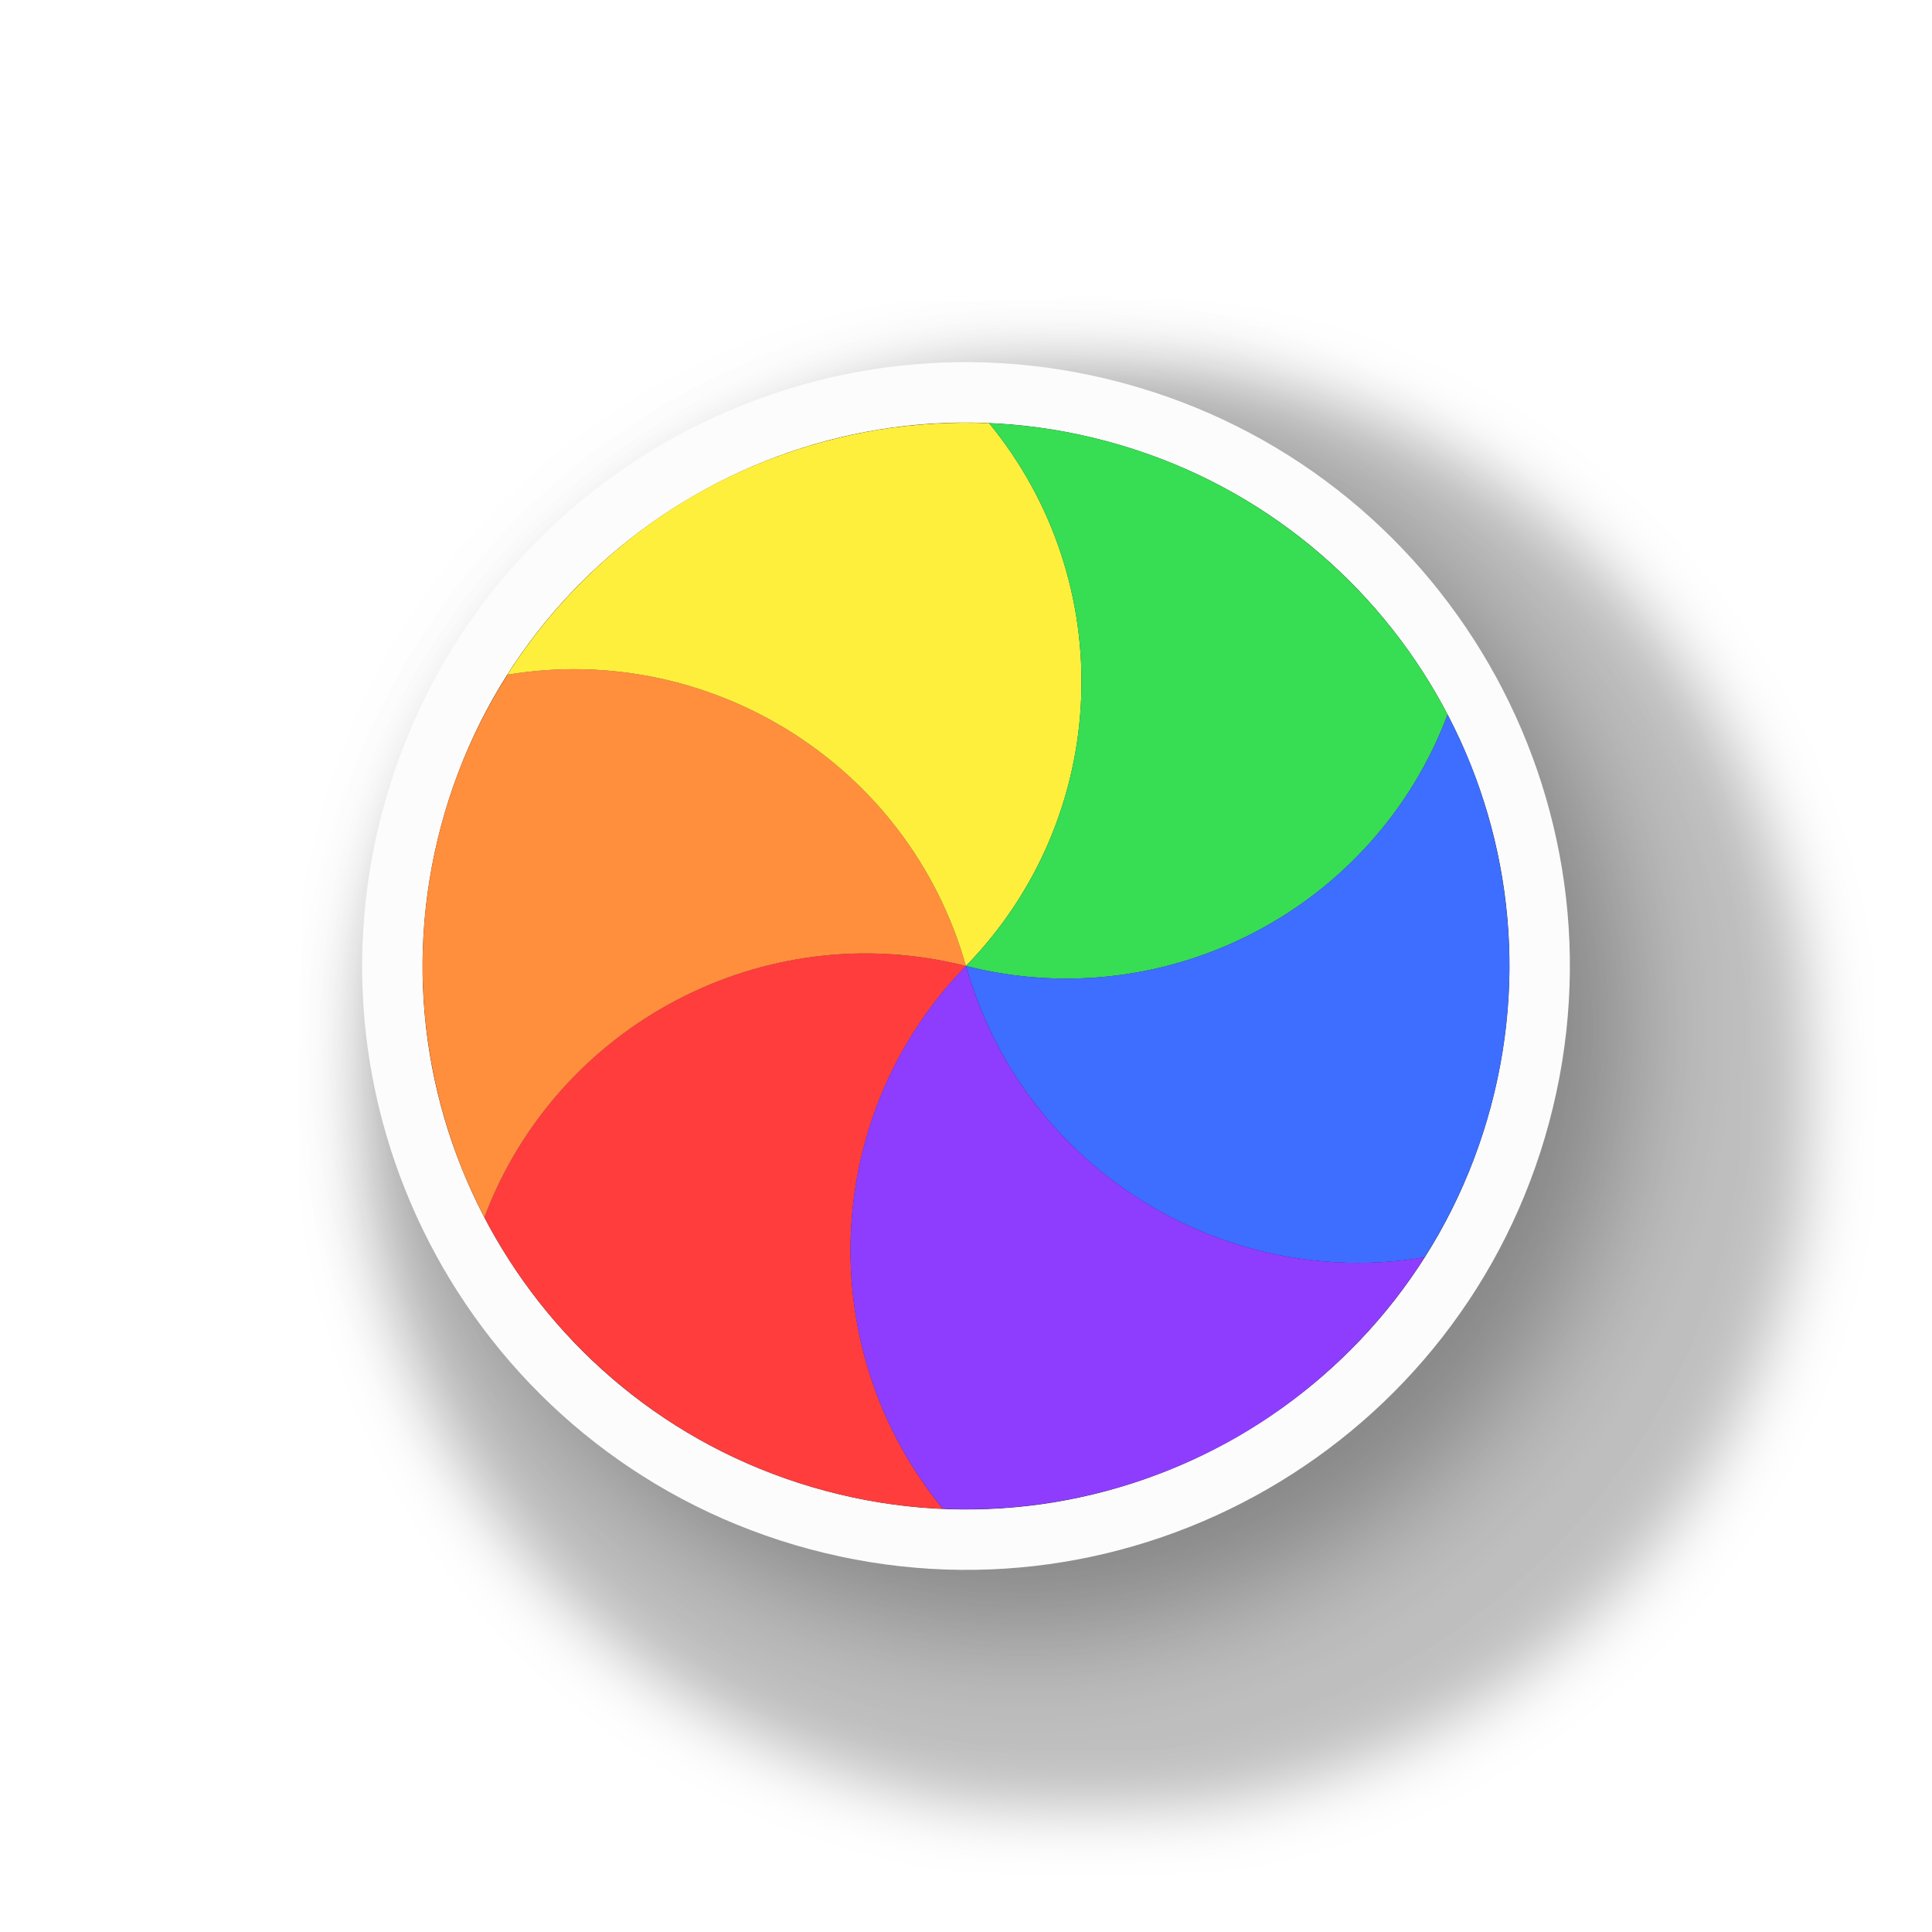
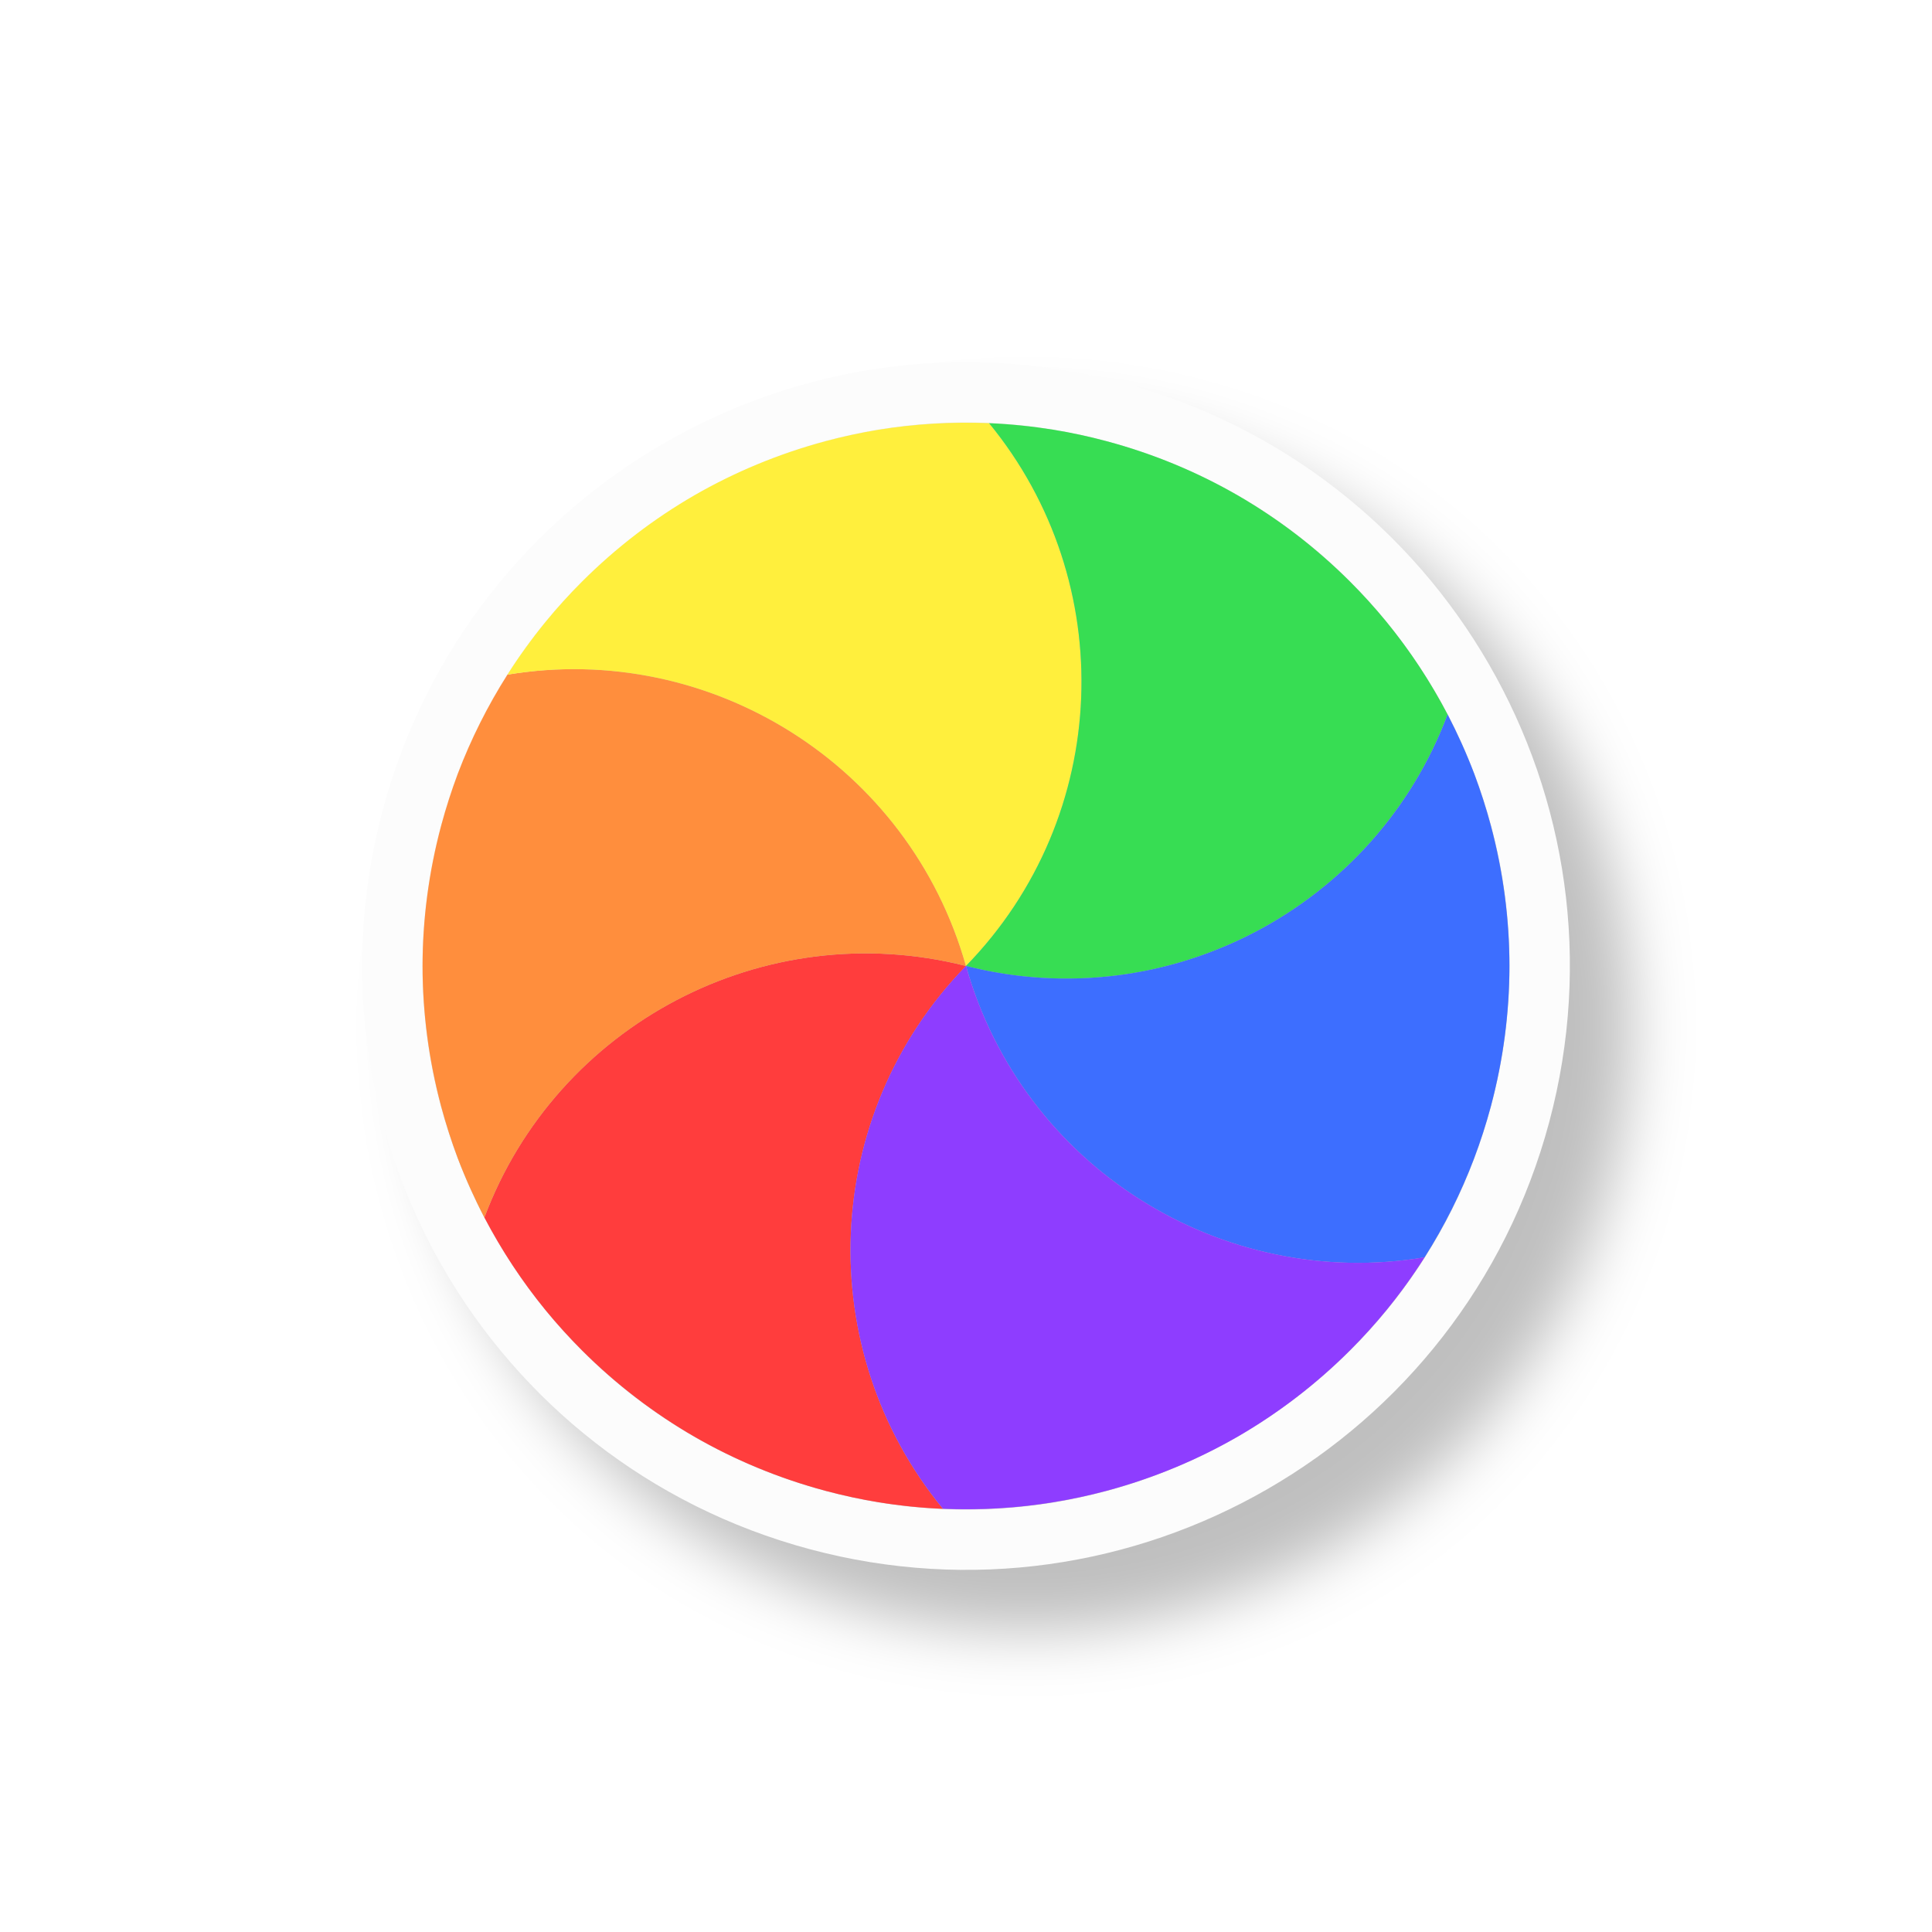
<svg xmlns="http://www.w3.org/2000/svg" width="32" height="32" viewBox="0 0 32 32" fill="none">
  <g filter="url(#filter0_d_173_2383)">
-     <g filter="url(#filter1_d_173_2383)">
-       <circle cx="16" cy="16" r="9" transform="rotate(-165 16 16)" fill="#1B1B1B" />
-       <circle cx="16" cy="16" r="9.5" transform="rotate(-165 16 16)" stroke="#FCFCFC" stroke-linejoin="round" />
-     </g>
+     <circle cx="16" cy="16" r="9.5" transform="rotate(-165 16 16)" stroke="#FCFCFC" stroke-linejoin="round" />
    <path d="M15.619 24.991C15.261 24.976 14.905 24.939 14.551 24.882C14.258 24.834 13.964 24.77 13.671 24.692C12.893 24.483 12.166 24.179 11.5 23.795C10.834 23.41 10.207 22.933 9.637 22.363C9.423 22.148 9.221 21.926 9.033 21.696C8.645 21.221 8.307 20.707 8.023 20.165C9.218 16.977 12.643 15.147 16.001 16C13.584 18.481 13.457 22.362 15.619 24.991Z" fill="#FF3D3D" />
    <path d="M8.023 20.165C7.858 19.848 7.711 19.521 7.583 19.186C7.479 18.908 7.387 18.622 7.308 18.329C7.1 17.551 7 16.769 6.999 16C7 15.231 7.1 14.449 7.308 13.671C7.387 13.378 7.479 13.092 7.583 12.814C7.801 12.241 8.077 11.691 8.405 11.174C11.763 10.616 15.06 12.666 16 16C12.643 15.148 9.219 16.978 8.023 20.165Z" fill="#FF8E3D" />
    <path d="M8.404 11.175C8.596 10.873 8.806 10.582 9.033 10.304C9.221 10.074 9.422 9.852 9.637 9.637C10.207 9.067 10.834 8.59 11.499 8.205C12.166 7.821 12.893 7.517 13.671 7.308C13.964 7.23 14.257 7.166 14.55 7.118C15.156 7.02 15.77 6.984 16.382 7.009C18.544 9.638 18.417 13.519 15.999 16C15.059 12.667 11.762 10.616 8.404 11.175Z" fill="#FFEF3D" />
    <path d="M16.381 7.009C16.738 7.024 17.095 7.061 17.449 7.118C17.742 7.166 18.036 7.229 18.329 7.308C19.107 7.516 19.834 7.821 20.5 8.205C21.166 8.59 21.793 9.067 22.363 9.637C22.577 9.851 22.779 10.074 22.967 10.304C23.355 10.779 23.693 11.293 23.977 11.835C22.782 15.022 19.357 16.853 15.999 16C18.416 13.519 18.544 9.638 16.381 7.009Z" fill="#37DD53" />
    <path d="M23.977 11.834C24.142 12.152 24.289 12.479 24.417 12.814C24.521 13.092 24.613 13.378 24.692 13.671C24.9 14.449 25 15.23 25.001 16C25 16.769 24.9 17.551 24.692 18.329C24.613 18.622 24.521 18.907 24.416 19.185C24.199 19.759 23.923 20.309 23.595 20.826C20.237 21.384 16.94 19.333 16 15.999C19.357 16.852 22.782 15.021 23.977 11.834Z" fill="#3D6EFF" />
    <path d="M23.596 20.825C23.404 21.127 23.194 21.418 22.967 21.696C22.779 21.926 22.578 22.148 22.363 22.363C21.794 22.932 21.166 23.41 20.501 23.795C19.834 24.179 19.107 24.483 18.329 24.692C18.036 24.77 17.743 24.833 17.45 24.881C16.844 24.98 16.23 25.016 15.618 24.99C13.456 22.362 13.583 18.48 16 15.999C16.941 19.333 20.238 21.384 23.596 20.825Z" fill="#8E3DFF" />
  </g>
  <defs>
    <filter id="filter0_d_173_2383" x="0" y="0" width="34" height="34" filterUnits="userSpaceOnUse" color-interpolation-filters="sRGB">
      <feFlood flood-opacity="0" result="BackgroundImageFix" />
      <feColorMatrix in="SourceAlpha" type="matrix" values="0 0 0 0 0 0 0 0 0 0 0 0 0 0 0 0 0 0 127 0" result="hardAlpha" />
      <feOffset dx="1" dy="1" />
      <feGaussianBlur stdDeviation="0.5" />
      <feColorMatrix type="matrix" values="0 0 0 0 0 0 0 0 0 0 0 0 0 0 0 0 0 0 0.25 0" />
      <feBlend mode="normal" in2="BackgroundImageFix" result="effect1_dropShadow_173_2383" />
      <feBlend mode="normal" in="SourceGraphic" in2="effect1_dropShadow_173_2383" result="shape" />
    </filter>
-     <filter id="filter1_d_173_2383" x="4.997" y="4.997" width="24.005" height="24.005" filterUnits="userSpaceOnUse" color-interpolation-filters="sRGB">
-       <feFlood flood-opacity="0" result="BackgroundImageFix" />
-       <feColorMatrix in="SourceAlpha" type="matrix" values="0 0 0 0 0 0 0 0 0 0 0 0 0 0 0 0 0 0 127 0" result="hardAlpha" />
-       <feOffset dx="1" dy="1" />
-       <feGaussianBlur stdDeviation="1" />
-       <feColorMatrix type="matrix" values="0 0 0 0 0 0 0 0 0 0 0 0 0 0 0 0 0 0 0.3 0" />
-       <feBlend mode="normal" in2="BackgroundImageFix" result="effect1_dropShadow_173_2383" />
-       <feBlend mode="normal" in="SourceGraphic" in2="effect1_dropShadow_173_2383" result="shape" />
-     </filter>
  </defs>
</svg>
